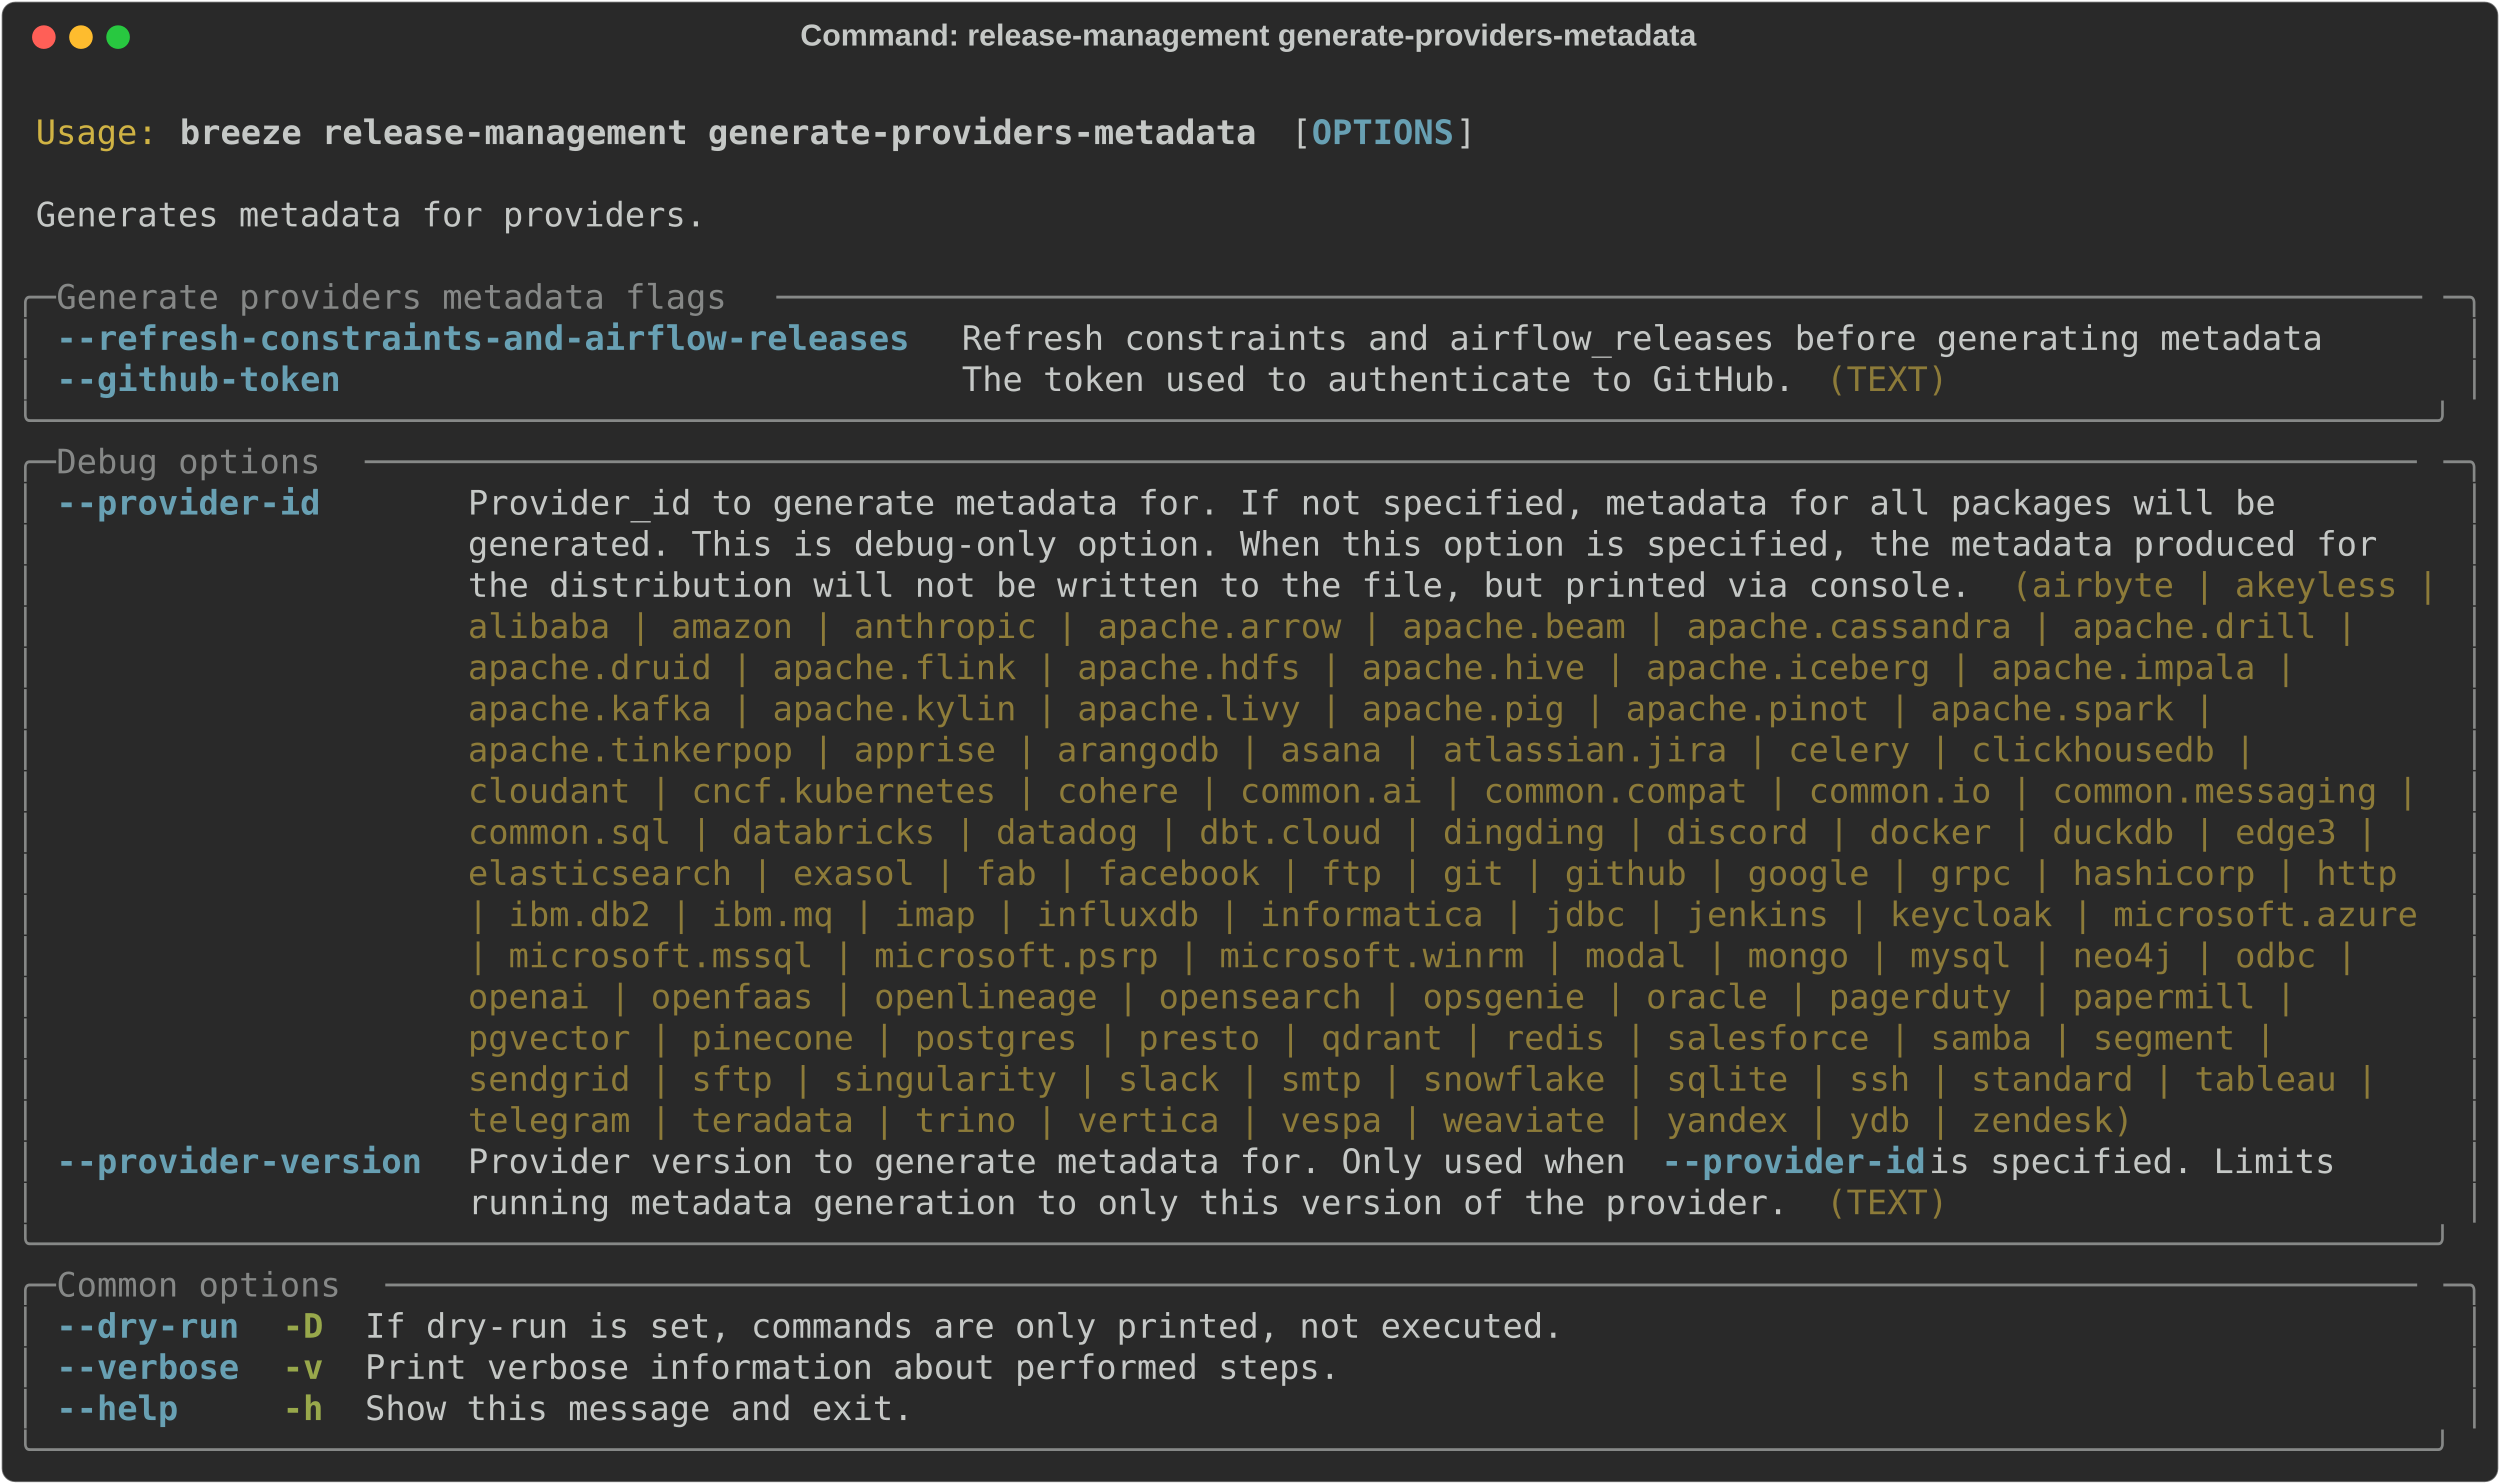
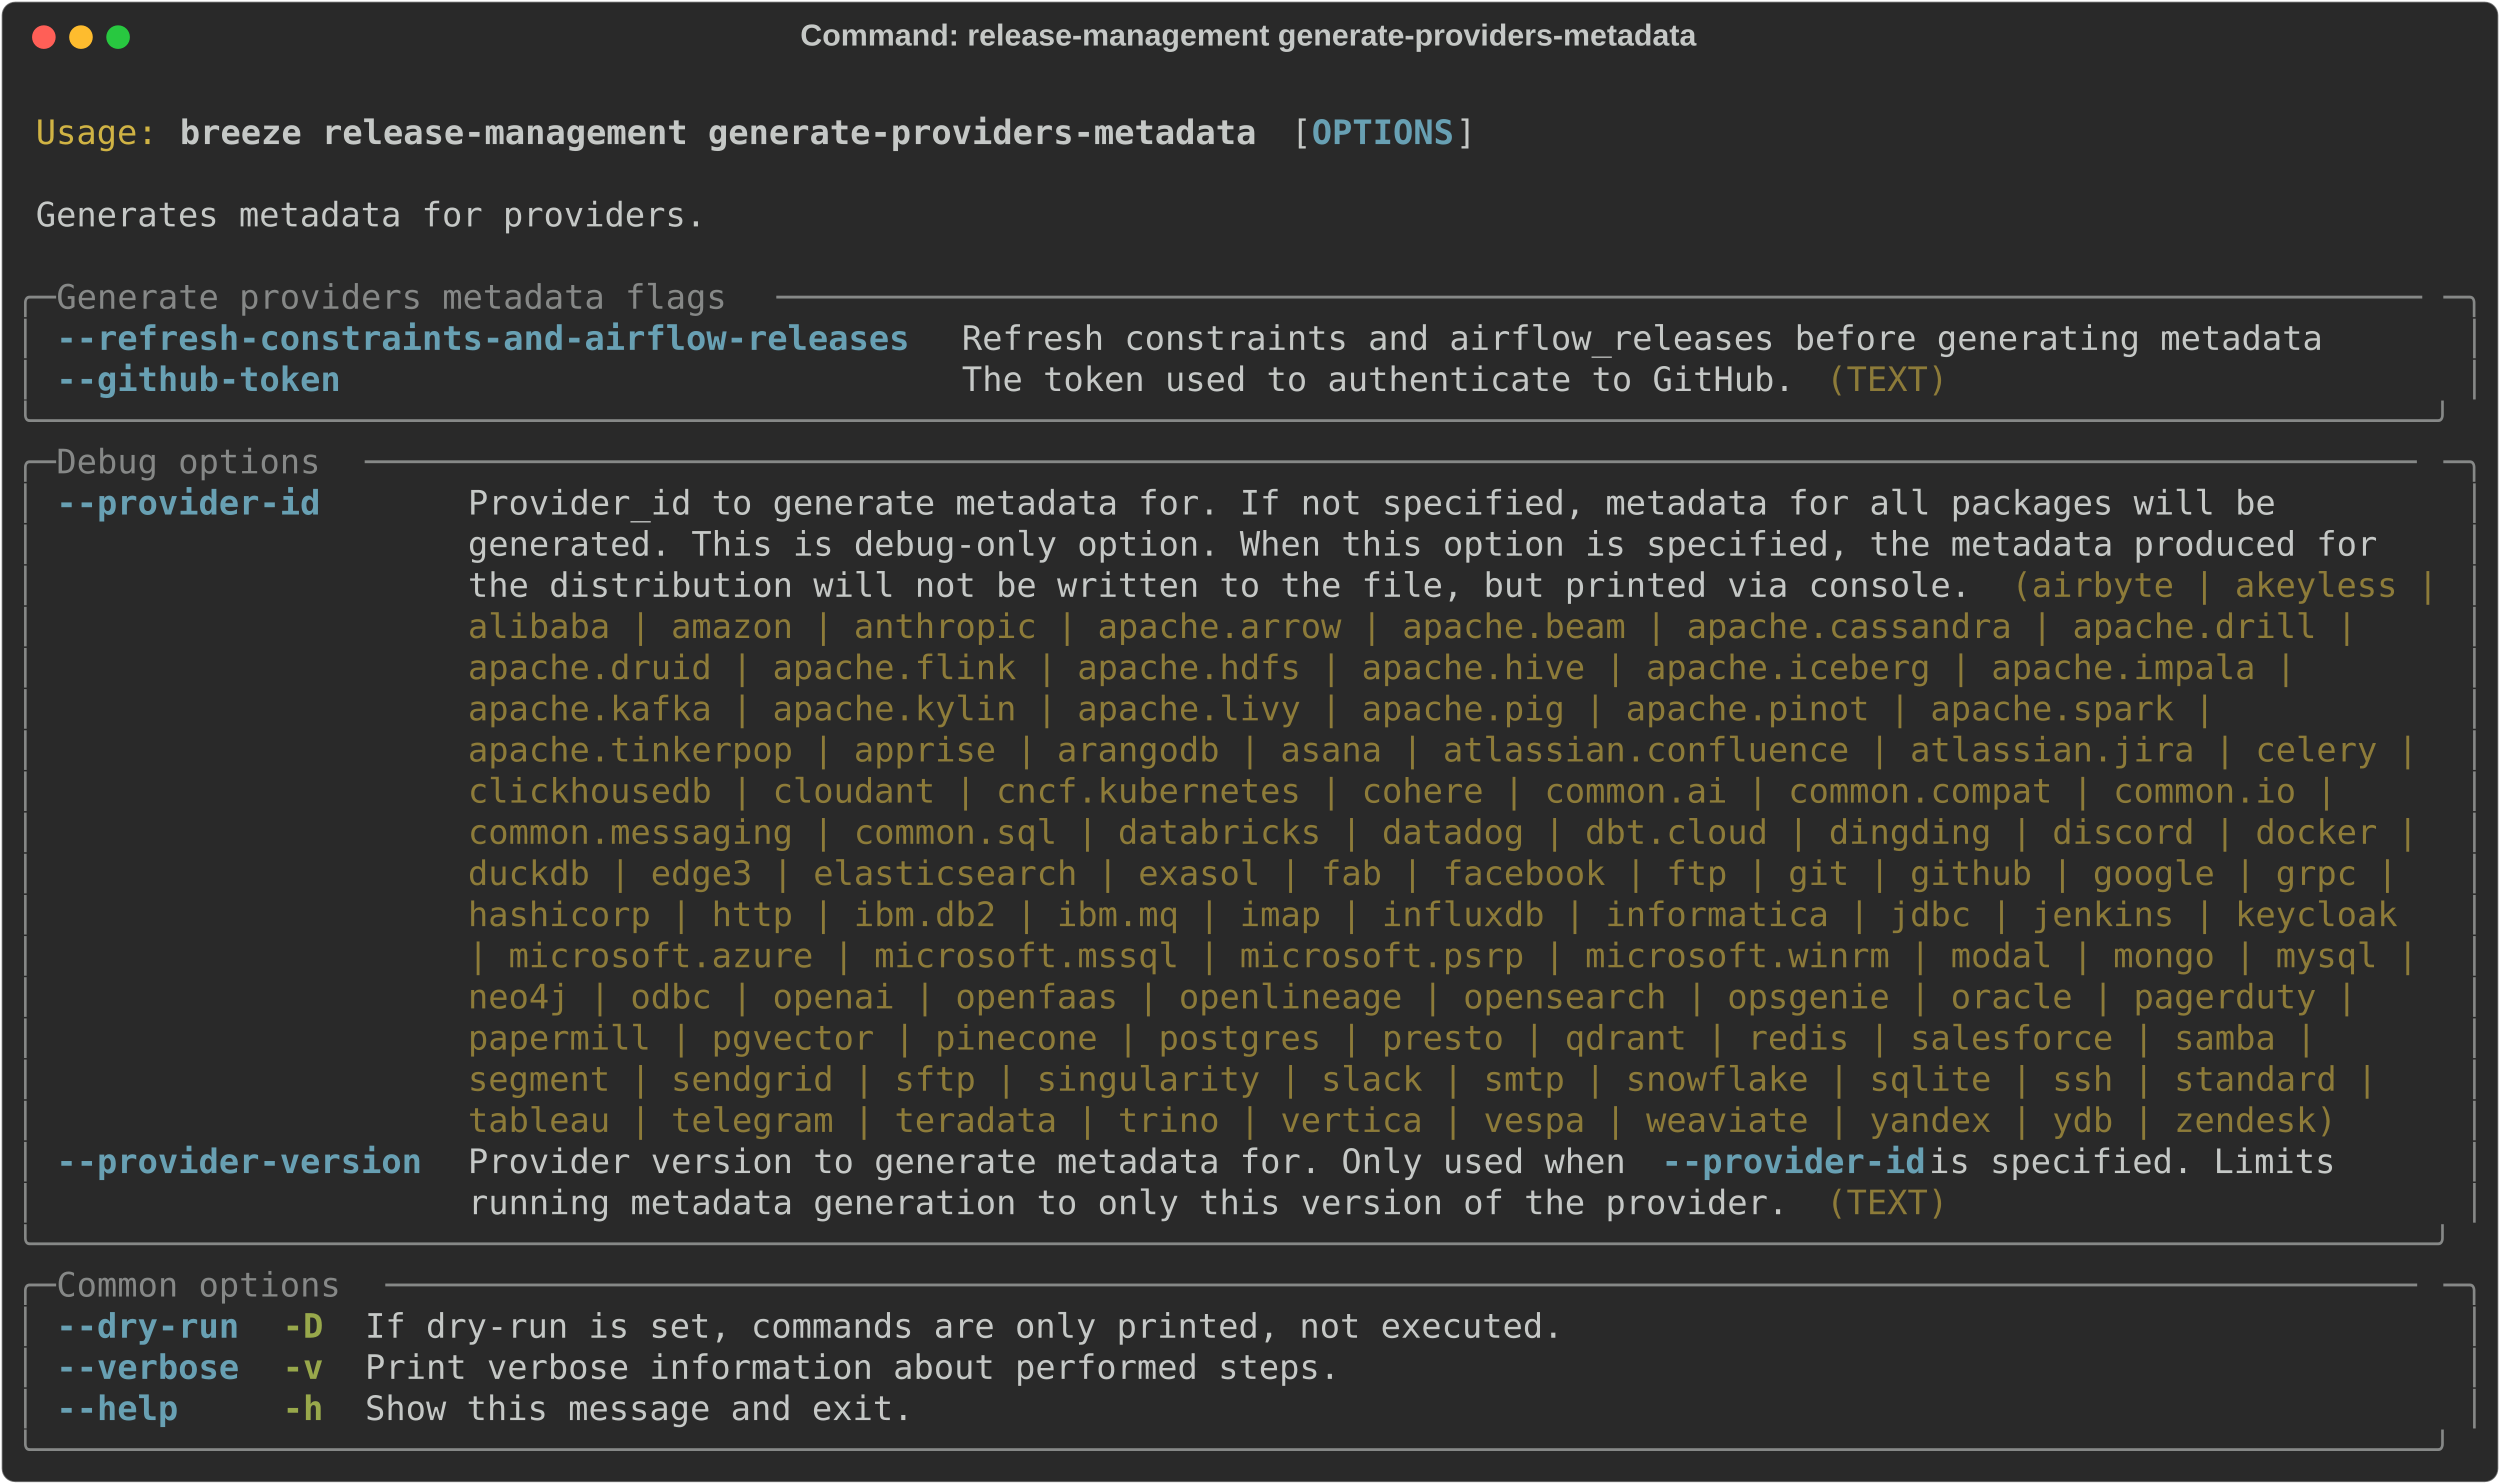
<svg xmlns="http://www.w3.org/2000/svg" class="rich-terminal" viewBox="0 0 1482 879.6">
  <style>

    @font-face {
        font-family: "Fira Code";
        src: local("FiraCode-Regular"),
                url("https://cdnjs.cloudflare.com/ajax/libs/firacode/6.2.0/woff2/FiraCode-Regular.woff2") format("woff2"),
                url("https://cdnjs.cloudflare.com/ajax/libs/firacode/6.2.0/woff/FiraCode-Regular.woff") format("woff");
        font-style: normal;
        font-weight: 400;
    }
    @font-face {
        font-family: "Fira Code";
        src: local("FiraCode-Bold"),
                url("https://cdnjs.cloudflare.com/ajax/libs/firacode/6.2.0/woff2/FiraCode-Bold.woff2") format("woff2"),
                url("https://cdnjs.cloudflare.com/ajax/libs/firacode/6.2.0/woff/FiraCode-Bold.woff") format("woff");
        font-style: bold;
        font-weight: 700;
    }

    .breeze-release-management-generate-providers-metadata-matrix {
        font-family: Fira Code, monospace;
        font-size: 20px;
        line-height: 24.4px;
        font-variant-east-asian: full-width;
    }

    .breeze-release-management-generate-providers-metadata-title {
        font-size: 18px;
        font-weight: bold;
        font-family: arial;
    }

    .breeze-release-management-generate-providers-metadata-r1 { fill: #c5c8c6 }
.breeze-release-management-generate-providers-metadata-r2 { fill: #d0b344 }
.breeze-release-management-generate-providers-metadata-r3 { fill: #c5c8c6;font-weight: bold }
.breeze-release-management-generate-providers-metadata-r4 { fill: #68a0b3;font-weight: bold }
.breeze-release-management-generate-providers-metadata-r5 { fill: #868887 }
.breeze-release-management-generate-providers-metadata-r6 { fill: #8d7b39 }
.breeze-release-management-generate-providers-metadata-r7 { fill: #98a84b;font-weight: bold }
    </style>
  <defs>
    <clipPath id="breeze-release-management-generate-providers-metadata-clip-terminal">
      <rect x="0" y="0" width="1463.0" height="828.6" />
    </clipPath>
    <clipPath id="breeze-release-management-generate-providers-metadata-line-0">
      <rect x="0" y="1.5" width="1464" height="24.65" />
    </clipPath>
    <clipPath id="breeze-release-management-generate-providers-metadata-line-1">
      <rect x="0" y="25.9" width="1464" height="24.65" />
    </clipPath>
    <clipPath id="breeze-release-management-generate-providers-metadata-line-2">
      <rect x="0" y="50.3" width="1464" height="24.65" />
    </clipPath>
    <clipPath id="breeze-release-management-generate-providers-metadata-line-3">
      <rect x="0" y="74.7" width="1464" height="24.65" />
    </clipPath>
    <clipPath id="breeze-release-management-generate-providers-metadata-line-4">
      <rect x="0" y="99.1" width="1464" height="24.65" />
    </clipPath>
    <clipPath id="breeze-release-management-generate-providers-metadata-line-5">
      <rect x="0" y="123.5" width="1464" height="24.65" />
    </clipPath>
    <clipPath id="breeze-release-management-generate-providers-metadata-line-6">
      <rect x="0" y="147.9" width="1464" height="24.65" />
    </clipPath>
    <clipPath id="breeze-release-management-generate-providers-metadata-line-7">
      <rect x="0" y="172.3" width="1464" height="24.65" />
    </clipPath>
    <clipPath id="breeze-release-management-generate-providers-metadata-line-8">
      <rect x="0" y="196.7" width="1464" height="24.65" />
    </clipPath>
    <clipPath id="breeze-release-management-generate-providers-metadata-line-9">
      <rect x="0" y="221.1" width="1464" height="24.65" />
    </clipPath>
    <clipPath id="breeze-release-management-generate-providers-metadata-line-10">
      <rect x="0" y="245.5" width="1464" height="24.65" />
    </clipPath>
    <clipPath id="breeze-release-management-generate-providers-metadata-line-11">
      <rect x="0" y="269.9" width="1464" height="24.65" />
    </clipPath>
    <clipPath id="breeze-release-management-generate-providers-metadata-line-12">
      <rect x="0" y="294.3" width="1464" height="24.65" />
    </clipPath>
    <clipPath id="breeze-release-management-generate-providers-metadata-line-13">
      <rect x="0" y="318.7" width="1464" height="24.65" />
    </clipPath>
    <clipPath id="breeze-release-management-generate-providers-metadata-line-14">
      <rect x="0" y="343.1" width="1464" height="24.65" />
    </clipPath>
    <clipPath id="breeze-release-management-generate-providers-metadata-line-15">
      <rect x="0" y="367.5" width="1464" height="24.65" />
    </clipPath>
    <clipPath id="breeze-release-management-generate-providers-metadata-line-16">
      <rect x="0" y="391.9" width="1464" height="24.65" />
    </clipPath>
    <clipPath id="breeze-release-management-generate-providers-metadata-line-17">
      <rect x="0" y="416.3" width="1464" height="24.65" />
    </clipPath>
    <clipPath id="breeze-release-management-generate-providers-metadata-line-18">
      <rect x="0" y="440.7" width="1464" height="24.65" />
    </clipPath>
    <clipPath id="breeze-release-management-generate-providers-metadata-line-19">
      <rect x="0" y="465.1" width="1464" height="24.65" />
    </clipPath>
    <clipPath id="breeze-release-management-generate-providers-metadata-line-20">
      <rect x="0" y="489.5" width="1464" height="24.65" />
    </clipPath>
    <clipPath id="breeze-release-management-generate-providers-metadata-line-21">
      <rect x="0" y="513.9" width="1464" height="24.65" />
    </clipPath>
    <clipPath id="breeze-release-management-generate-providers-metadata-line-22">
      <rect x="0" y="538.3" width="1464" height="24.65" />
    </clipPath>
    <clipPath id="breeze-release-management-generate-providers-metadata-line-23">
      <rect x="0" y="562.7" width="1464" height="24.65" />
    </clipPath>
    <clipPath id="breeze-release-management-generate-providers-metadata-line-24">
      <rect x="0" y="587.1" width="1464" height="24.65" />
    </clipPath>
    <clipPath id="breeze-release-management-generate-providers-metadata-line-25">
      <rect x="0" y="611.5" width="1464" height="24.65" />
    </clipPath>
    <clipPath id="breeze-release-management-generate-providers-metadata-line-26">
      <rect x="0" y="635.9" width="1464" height="24.65" />
    </clipPath>
    <clipPath id="breeze-release-management-generate-providers-metadata-line-27">
      <rect x="0" y="660.3" width="1464" height="24.65" />
    </clipPath>
    <clipPath id="breeze-release-management-generate-providers-metadata-line-28">
      <rect x="0" y="684.7" width="1464" height="24.65" />
    </clipPath>
    <clipPath id="breeze-release-management-generate-providers-metadata-line-29">
      <rect x="0" y="709.1" width="1464" height="24.65" />
    </clipPath>
    <clipPath id="breeze-release-management-generate-providers-metadata-line-30">
      <rect x="0" y="733.5" width="1464" height="24.65" />
    </clipPath>
    <clipPath id="breeze-release-management-generate-providers-metadata-line-31">
      <rect x="0" y="757.9" width="1464" height="24.65" />
    </clipPath>
    <clipPath id="breeze-release-management-generate-providers-metadata-line-32">
      <rect x="0" y="782.3" width="1464" height="24.65" />
    </clipPath>
  </defs>
  <rect fill="#292929" stroke="rgba(255,255,255,0.35)" stroke-width="1" x="1" y="1" width="1480" height="877.6" rx="8" />
  <text class="breeze-release-management-generate-providers-metadata-title" fill="#c5c8c6" text-anchor="middle" x="740" y="27">Command: release-management generate-providers-metadata</text>
  <g transform="translate(26,22)">
    <circle cx="0" cy="0" r="7" fill="#ff5f57" />
    <circle cx="22" cy="0" r="7" fill="#febc2e" />
    <circle cx="44" cy="0" r="7" fill="#28c840" />
  </g>
  <g transform="translate(9, 41)" clip-path="url(#breeze-release-management-generate-providers-metadata-clip-terminal)">
    <g class="breeze-release-management-generate-providers-metadata-matrix">
      <text class="breeze-release-management-generate-providers-metadata-r1" x="1464" y="20" textLength="12.2" clip-path="url(#breeze-release-management-generate-providers-metadata-line-0)">
</text>
      <text class="breeze-release-management-generate-providers-metadata-r2" x="12.2" y="44.4" textLength="73.2" clip-path="url(#breeze-release-management-generate-providers-metadata-line-1)">Usage:</text>
      <text class="breeze-release-management-generate-providers-metadata-r3" x="97.6" y="44.4" textLength="646.6" clip-path="url(#breeze-release-management-generate-providers-metadata-line-1)">breeze release-management generate-providers-metadata</text>
      <text class="breeze-release-management-generate-providers-metadata-r1" x="756.4" y="44.4" textLength="12.2" clip-path="url(#breeze-release-management-generate-providers-metadata-line-1)">[</text>
      <text class="breeze-release-management-generate-providers-metadata-r4" x="768.6" y="44.4" textLength="85.4" clip-path="url(#breeze-release-management-generate-providers-metadata-line-1)">OPTIONS</text>
      <text class="breeze-release-management-generate-providers-metadata-r1" x="854" y="44.4" textLength="12.2" clip-path="url(#breeze-release-management-generate-providers-metadata-line-1)">]</text>
      <text class="breeze-release-management-generate-providers-metadata-r1" x="1464" y="44.4" textLength="12.2" clip-path="url(#breeze-release-management-generate-providers-metadata-line-1)">
</text>
      <text class="breeze-release-management-generate-providers-metadata-r1" x="1464" y="68.8" textLength="12.2" clip-path="url(#breeze-release-management-generate-providers-metadata-line-2)">
</text>
      <text class="breeze-release-management-generate-providers-metadata-r1" x="12.2" y="93.2" textLength="402.6" clip-path="url(#breeze-release-management-generate-providers-metadata-line-3)">Generates metadata for providers.</text>
      <text class="breeze-release-management-generate-providers-metadata-r1" x="1464" y="93.2" textLength="12.2" clip-path="url(#breeze-release-management-generate-providers-metadata-line-3)">
</text>
      <text class="breeze-release-management-generate-providers-metadata-r1" x="1464" y="117.6" textLength="12.2" clip-path="url(#breeze-release-management-generate-providers-metadata-line-4)">
</text>
      <text class="breeze-release-management-generate-providers-metadata-r5" x="0" y="142" textLength="24.4" clip-path="url(#breeze-release-management-generate-providers-metadata-line-5)">╭─</text>
      <text class="breeze-release-management-generate-providers-metadata-r5" x="24.4" y="142" textLength="427" clip-path="url(#breeze-release-management-generate-providers-metadata-line-5)"> Generate providers metadata flags </text>
      <text class="breeze-release-management-generate-providers-metadata-r5" x="451.4" y="142" textLength="988.2" clip-path="url(#breeze-release-management-generate-providers-metadata-line-5)">─────────────────────────────────────────────────────────────────────────────────</text>
      <text class="breeze-release-management-generate-providers-metadata-r5" x="1439.6" y="142" textLength="24.4" clip-path="url(#breeze-release-management-generate-providers-metadata-line-5)">─╮</text>
      <text class="breeze-release-management-generate-providers-metadata-r1" x="1464" y="142" textLength="12.2" clip-path="url(#breeze-release-management-generate-providers-metadata-line-5)">
</text>
      <text class="breeze-release-management-generate-providers-metadata-r5" x="0" y="166.4" textLength="12.2" clip-path="url(#breeze-release-management-generate-providers-metadata-line-6)">│</text>
      <text class="breeze-release-management-generate-providers-metadata-r4" x="24.4" y="166.4" textLength="512.4" clip-path="url(#breeze-release-management-generate-providers-metadata-line-6)">--refresh-constraints-and-airflow-releases</text>
      <text class="breeze-release-management-generate-providers-metadata-r1" x="561.2" y="166.4" textLength="817.4" clip-path="url(#breeze-release-management-generate-providers-metadata-line-6)">Refresh constraints and airflow_releases before generating metadata</text>
      <text class="breeze-release-management-generate-providers-metadata-r5" x="1451.8" y="166.4" textLength="12.2" clip-path="url(#breeze-release-management-generate-providers-metadata-line-6)">│</text>
      <text class="breeze-release-management-generate-providers-metadata-r1" x="1464" y="166.4" textLength="12.2" clip-path="url(#breeze-release-management-generate-providers-metadata-line-6)">
</text>
      <text class="breeze-release-management-generate-providers-metadata-r5" x="0" y="190.8" textLength="12.2" clip-path="url(#breeze-release-management-generate-providers-metadata-line-7)">│</text>
      <text class="breeze-release-management-generate-providers-metadata-r4" x="24.4" y="190.8" textLength="512.4" clip-path="url(#breeze-release-management-generate-providers-metadata-line-7)">--github-token                            </text>
      <text class="breeze-release-management-generate-providers-metadata-r1" x="561.2" y="190.8" textLength="512.4" clip-path="url(#breeze-release-management-generate-providers-metadata-line-7)">The token used to authenticate to GitHub. </text>
      <text class="breeze-release-management-generate-providers-metadata-r6" x="1073.6" y="190.8" textLength="73.2" clip-path="url(#breeze-release-management-generate-providers-metadata-line-7)">(TEXT)</text>
      <text class="breeze-release-management-generate-providers-metadata-r5" x="1451.8" y="190.8" textLength="12.2" clip-path="url(#breeze-release-management-generate-providers-metadata-line-7)">│</text>
      <text class="breeze-release-management-generate-providers-metadata-r1" x="1464" y="190.8" textLength="12.2" clip-path="url(#breeze-release-management-generate-providers-metadata-line-7)">
</text>
      <text class="breeze-release-management-generate-providers-metadata-r5" x="0" y="215.2" textLength="1464" clip-path="url(#breeze-release-management-generate-providers-metadata-line-8)">╰──────────────────────────────────────────────────────────────────────────────────────────────────────────────────────╯</text>
      <text class="breeze-release-management-generate-providers-metadata-r1" x="1464" y="215.2" textLength="12.2" clip-path="url(#breeze-release-management-generate-providers-metadata-line-8)">
</text>
      <text class="breeze-release-management-generate-providers-metadata-r5" x="0" y="239.6" textLength="24.4" clip-path="url(#breeze-release-management-generate-providers-metadata-line-9)">╭─</text>
      <text class="breeze-release-management-generate-providers-metadata-r5" x="24.4" y="239.6" textLength="183" clip-path="url(#breeze-release-management-generate-providers-metadata-line-9)"> Debug options </text>
      <text class="breeze-release-management-generate-providers-metadata-r5" x="207.4" y="239.6" textLength="1232.2" clip-path="url(#breeze-release-management-generate-providers-metadata-line-9)">─────────────────────────────────────────────────────────────────────────────────────────────────────</text>
      <text class="breeze-release-management-generate-providers-metadata-r5" x="1439.6" y="239.6" textLength="24.4" clip-path="url(#breeze-release-management-generate-providers-metadata-line-9)">─╮</text>
      <text class="breeze-release-management-generate-providers-metadata-r1" x="1464" y="239.6" textLength="12.2" clip-path="url(#breeze-release-management-generate-providers-metadata-line-9)">
</text>
      <text class="breeze-release-management-generate-providers-metadata-r5" x="0" y="264" textLength="12.2" clip-path="url(#breeze-release-management-generate-providers-metadata-line-10)">│</text>
      <text class="breeze-release-management-generate-providers-metadata-r4" x="24.4" y="264" textLength="219.6" clip-path="url(#breeze-release-management-generate-providers-metadata-line-10)">--provider-id     </text>
      <text class="breeze-release-management-generate-providers-metadata-r1" x="268.4" y="264" textLength="1171.2" clip-path="url(#breeze-release-management-generate-providers-metadata-line-10)">Provider_id to generate metadata for. If not specified, metadata for all packages will be       </text>
      <text class="breeze-release-management-generate-providers-metadata-r5" x="1451.8" y="264" textLength="12.2" clip-path="url(#breeze-release-management-generate-providers-metadata-line-10)">│</text>
      <text class="breeze-release-management-generate-providers-metadata-r1" x="1464" y="264" textLength="12.2" clip-path="url(#breeze-release-management-generate-providers-metadata-line-10)">
</text>
      <text class="breeze-release-management-generate-providers-metadata-r5" x="0" y="288.4" textLength="12.2" clip-path="url(#breeze-release-management-generate-providers-metadata-line-11)">│</text>
      <text class="breeze-release-management-generate-providers-metadata-r1" x="268.4" y="288.4" textLength="1171.2" clip-path="url(#breeze-release-management-generate-providers-metadata-line-11)">generated. This is debug-only option. When this option is specified, the metadata produced for  </text>
      <text class="breeze-release-management-generate-providers-metadata-r5" x="1451.8" y="288.4" textLength="12.2" clip-path="url(#breeze-release-management-generate-providers-metadata-line-11)">│</text>
      <text class="breeze-release-management-generate-providers-metadata-r1" x="1464" y="288.4" textLength="12.2" clip-path="url(#breeze-release-management-generate-providers-metadata-line-11)">
</text>
      <text class="breeze-release-management-generate-providers-metadata-r5" x="0" y="312.8" textLength="12.2" clip-path="url(#breeze-release-management-generate-providers-metadata-line-12)">│</text>
      <text class="breeze-release-management-generate-providers-metadata-r1" x="268.4" y="312.8" textLength="915" clip-path="url(#breeze-release-management-generate-providers-metadata-line-12)">the distribution will not be written to the file, but printed via console. </text>
      <text class="breeze-release-management-generate-providers-metadata-r6" x="1183.4" y="312.8" textLength="256.2" clip-path="url(#breeze-release-management-generate-providers-metadata-line-12)">(airbyte | akeyless |</text>
      <text class="breeze-release-management-generate-providers-metadata-r5" x="1451.8" y="312.8" textLength="12.2" clip-path="url(#breeze-release-management-generate-providers-metadata-line-12)">│</text>
      <text class="breeze-release-management-generate-providers-metadata-r1" x="1464" y="312.8" textLength="12.2" clip-path="url(#breeze-release-management-generate-providers-metadata-line-12)">
</text>
      <text class="breeze-release-management-generate-providers-metadata-r5" x="0" y="337.2" textLength="12.2" clip-path="url(#breeze-release-management-generate-providers-metadata-line-13)">│</text>
      <text class="breeze-release-management-generate-providers-metadata-r6" x="268.4" y="337.2" textLength="1146.8" clip-path="url(#breeze-release-management-generate-providers-metadata-line-13)">alibaba | amazon | anthropic | apache.arrow | apache.beam | apache.cassandra | apache.drill | </text>
      <text class="breeze-release-management-generate-providers-metadata-r5" x="1451.8" y="337.2" textLength="12.2" clip-path="url(#breeze-release-management-generate-providers-metadata-line-13)">│</text>
      <text class="breeze-release-management-generate-providers-metadata-r1" x="1464" y="337.2" textLength="12.2" clip-path="url(#breeze-release-management-generate-providers-metadata-line-13)">
</text>
      <text class="breeze-release-management-generate-providers-metadata-r5" x="0" y="361.6" textLength="12.2" clip-path="url(#breeze-release-management-generate-providers-metadata-line-14)">│</text>
      <text class="breeze-release-management-generate-providers-metadata-r6" x="268.4" y="361.6" textLength="1110.2" clip-path="url(#breeze-release-management-generate-providers-metadata-line-14)">apache.druid | apache.flink | apache.hdfs | apache.hive | apache.iceberg | apache.impala | </text>
      <text class="breeze-release-management-generate-providers-metadata-r5" x="1451.8" y="361.6" textLength="12.2" clip-path="url(#breeze-release-management-generate-providers-metadata-line-14)">│</text>
      <text class="breeze-release-management-generate-providers-metadata-r1" x="1464" y="361.6" textLength="12.2" clip-path="url(#breeze-release-management-generate-providers-metadata-line-14)">
</text>
      <text class="breeze-release-management-generate-providers-metadata-r5" x="0" y="386" textLength="12.2" clip-path="url(#breeze-release-management-generate-providers-metadata-line-15)">│</text>
      <text class="breeze-release-management-generate-providers-metadata-r6" x="268.4" y="386" textLength="1061.4" clip-path="url(#breeze-release-management-generate-providers-metadata-line-15)">apache.kafka | apache.kylin | apache.livy | apache.pig | apache.pinot | apache.spark | </text>
      <text class="breeze-release-management-generate-providers-metadata-r5" x="1451.8" y="386" textLength="12.2" clip-path="url(#breeze-release-management-generate-providers-metadata-line-15)">│</text>
      <text class="breeze-release-management-generate-providers-metadata-r1" x="1464" y="386" textLength="12.2" clip-path="url(#breeze-release-management-generate-providers-metadata-line-15)">
</text>
      <text class="breeze-release-management-generate-providers-metadata-r5" x="0" y="410.4" textLength="12.2" clip-path="url(#breeze-release-management-generate-providers-metadata-line-16)">│</text>
-       <text class="breeze-release-management-generate-providers-metadata-r6" x="268.4" y="410.4" textLength="1085.8" clip-path="url(#breeze-release-management-generate-providers-metadata-line-16)">apache.tinkerpop | apprise | arangodb | asana | atlassian.jira | celery | clickhousedb | </text>
+       <text class="breeze-release-management-generate-providers-metadata-r6" x="268.4" y="410.4" textLength="1171.2" clip-path="url(#breeze-release-management-generate-providers-metadata-line-16)">apache.tinkerpop | apprise | arangodb | asana | atlassian.confluence | atlassian.jira | celery |</text>
      <text class="breeze-release-management-generate-providers-metadata-r5" x="1451.8" y="410.4" textLength="12.2" clip-path="url(#breeze-release-management-generate-providers-metadata-line-16)">│</text>
      <text class="breeze-release-management-generate-providers-metadata-r1" x="1464" y="410.4" textLength="12.2" clip-path="url(#breeze-release-management-generate-providers-metadata-line-16)">
</text>
      <text class="breeze-release-management-generate-providers-metadata-r5" x="0" y="434.8" textLength="12.2" clip-path="url(#breeze-release-management-generate-providers-metadata-line-17)">│</text>
-       <text class="breeze-release-management-generate-providers-metadata-r6" x="268.4" y="434.8" textLength="1171.2" clip-path="url(#breeze-release-management-generate-providers-metadata-line-17)">cloudant | cncf.kubernetes | cohere | common.ai | common.compat | common.io | common.messaging |</text>
+       <text class="breeze-release-management-generate-providers-metadata-r6" x="268.4" y="434.8" textLength="1134.6" clip-path="url(#breeze-release-management-generate-providers-metadata-line-17)">clickhousedb | cloudant | cncf.kubernetes | cohere | common.ai | common.compat | common.io | </text>
      <text class="breeze-release-management-generate-providers-metadata-r5" x="1451.8" y="434.8" textLength="12.2" clip-path="url(#breeze-release-management-generate-providers-metadata-line-17)">│</text>
      <text class="breeze-release-management-generate-providers-metadata-r1" x="1464" y="434.8" textLength="12.2" clip-path="url(#breeze-release-management-generate-providers-metadata-line-17)">
</text>
      <text class="breeze-release-management-generate-providers-metadata-r5" x="0" y="459.2" textLength="12.2" clip-path="url(#breeze-release-management-generate-providers-metadata-line-18)">│</text>
-       <text class="breeze-release-management-generate-providers-metadata-r6" x="268.4" y="459.2" textLength="1159" clip-path="url(#breeze-release-management-generate-providers-metadata-line-18)">common.sql | databricks | datadog | dbt.cloud | dingding | discord | docker | duckdb | edge3 | </text>
+       <text class="breeze-release-management-generate-providers-metadata-r6" x="268.4" y="459.2" textLength="1171.2" clip-path="url(#breeze-release-management-generate-providers-metadata-line-18)">common.messaging | common.sql | databricks | datadog | dbt.cloud | dingding | discord | docker |</text>
      <text class="breeze-release-management-generate-providers-metadata-r5" x="1451.8" y="459.2" textLength="12.2" clip-path="url(#breeze-release-management-generate-providers-metadata-line-18)">│</text>
      <text class="breeze-release-management-generate-providers-metadata-r1" x="1464" y="459.2" textLength="12.2" clip-path="url(#breeze-release-management-generate-providers-metadata-line-18)">
</text>
      <text class="breeze-release-management-generate-providers-metadata-r5" x="0" y="483.6" textLength="12.2" clip-path="url(#breeze-release-management-generate-providers-metadata-line-19)">│</text>
-       <text class="breeze-release-management-generate-providers-metadata-r6" x="268.4" y="483.6" textLength="1171.2" clip-path="url(#breeze-release-management-generate-providers-metadata-line-19)">elasticsearch | exasol | fab | facebook | ftp | git | github | google | grpc | hashicorp | http </text>
+       <text class="breeze-release-management-generate-providers-metadata-r6" x="268.4" y="483.6" textLength="1171.2" clip-path="url(#breeze-release-management-generate-providers-metadata-line-19)">duckdb | edge3 | elasticsearch | exasol | fab | facebook | ftp | git | github | google | grpc | </text>
      <text class="breeze-release-management-generate-providers-metadata-r5" x="1451.8" y="483.6" textLength="12.2" clip-path="url(#breeze-release-management-generate-providers-metadata-line-19)">│</text>
      <text class="breeze-release-management-generate-providers-metadata-r1" x="1464" y="483.6" textLength="12.2" clip-path="url(#breeze-release-management-generate-providers-metadata-line-19)">
</text>
      <text class="breeze-release-management-generate-providers-metadata-r5" x="0" y="508" textLength="12.2" clip-path="url(#breeze-release-management-generate-providers-metadata-line-20)">│</text>
-       <text class="breeze-release-management-generate-providers-metadata-r6" x="268.4" y="508" textLength="1171.2" clip-path="url(#breeze-release-management-generate-providers-metadata-line-20)">| ibm.db2 | ibm.mq | imap | influxdb | informatica | jdbc | jenkins | keycloak | microsoft.azure</text>
+       <text class="breeze-release-management-generate-providers-metadata-r6" x="268.4" y="508" textLength="1171.2" clip-path="url(#breeze-release-management-generate-providers-metadata-line-20)">hashicorp | http | ibm.db2 | ibm.mq | imap | influxdb | informatica | jdbc | jenkins | keycloak </text>
      <text class="breeze-release-management-generate-providers-metadata-r5" x="1451.8" y="508" textLength="12.2" clip-path="url(#breeze-release-management-generate-providers-metadata-line-20)">│</text>
      <text class="breeze-release-management-generate-providers-metadata-r1" x="1464" y="508" textLength="12.2" clip-path="url(#breeze-release-management-generate-providers-metadata-line-20)">
</text>
      <text class="breeze-release-management-generate-providers-metadata-r5" x="0" y="532.4" textLength="12.2" clip-path="url(#breeze-release-management-generate-providers-metadata-line-21)">│</text>
-       <text class="breeze-release-management-generate-providers-metadata-r6" x="268.4" y="532.4" textLength="1146.8" clip-path="url(#breeze-release-management-generate-providers-metadata-line-21)">| microsoft.mssql | microsoft.psrp | microsoft.winrm | modal | mongo | mysql | neo4j | odbc | </text>
+       <text class="breeze-release-management-generate-providers-metadata-r6" x="268.4" y="532.4" textLength="1171.2" clip-path="url(#breeze-release-management-generate-providers-metadata-line-21)">| microsoft.azure | microsoft.mssql | microsoft.psrp | microsoft.winrm | modal | mongo | mysql |</text>
      <text class="breeze-release-management-generate-providers-metadata-r5" x="1451.8" y="532.4" textLength="12.2" clip-path="url(#breeze-release-management-generate-providers-metadata-line-21)">│</text>
      <text class="breeze-release-management-generate-providers-metadata-r1" x="1464" y="532.4" textLength="12.2" clip-path="url(#breeze-release-management-generate-providers-metadata-line-21)">
</text>
      <text class="breeze-release-management-generate-providers-metadata-r5" x="0" y="556.8" textLength="12.2" clip-path="url(#breeze-release-management-generate-providers-metadata-line-22)">│</text>
-       <text class="breeze-release-management-generate-providers-metadata-r6" x="268.4" y="556.8" textLength="1110.2" clip-path="url(#breeze-release-management-generate-providers-metadata-line-22)">openai | openfaas | openlineage | opensearch | opsgenie | oracle | pagerduty | papermill | </text>
+       <text class="breeze-release-management-generate-providers-metadata-r6" x="268.4" y="556.8" textLength="1146.8" clip-path="url(#breeze-release-management-generate-providers-metadata-line-22)">neo4j | odbc | openai | openfaas | openlineage | opensearch | opsgenie | oracle | pagerduty | </text>
      <text class="breeze-release-management-generate-providers-metadata-r5" x="1451.8" y="556.8" textLength="12.2" clip-path="url(#breeze-release-management-generate-providers-metadata-line-22)">│</text>
      <text class="breeze-release-management-generate-providers-metadata-r1" x="1464" y="556.8" textLength="12.2" clip-path="url(#breeze-release-management-generate-providers-metadata-line-22)">
</text>
      <text class="breeze-release-management-generate-providers-metadata-r5" x="0" y="581.2" textLength="12.2" clip-path="url(#breeze-release-management-generate-providers-metadata-line-23)">│</text>
-       <text class="breeze-release-management-generate-providers-metadata-r6" x="268.4" y="581.2" textLength="1098" clip-path="url(#breeze-release-management-generate-providers-metadata-line-23)">pgvector | pinecone | postgres | presto | qdrant | redis | salesforce | samba | segment | </text>
+       <text class="breeze-release-management-generate-providers-metadata-r6" x="268.4" y="581.2" textLength="1122.4" clip-path="url(#breeze-release-management-generate-providers-metadata-line-23)">papermill | pgvector | pinecone | postgres | presto | qdrant | redis | salesforce | samba | </text>
      <text class="breeze-release-management-generate-providers-metadata-r5" x="1451.8" y="581.2" textLength="12.2" clip-path="url(#breeze-release-management-generate-providers-metadata-line-23)">│</text>
      <text class="breeze-release-management-generate-providers-metadata-r1" x="1464" y="581.2" textLength="12.2" clip-path="url(#breeze-release-management-generate-providers-metadata-line-23)">
</text>
      <text class="breeze-release-management-generate-providers-metadata-r5" x="0" y="605.6" textLength="12.2" clip-path="url(#breeze-release-management-generate-providers-metadata-line-24)">│</text>
-       <text class="breeze-release-management-generate-providers-metadata-r6" x="268.4" y="605.6" textLength="1159" clip-path="url(#breeze-release-management-generate-providers-metadata-line-24)">sendgrid | sftp | singularity | slack | smtp | snowflake | sqlite | ssh | standard | tableau | </text>
+       <text class="breeze-release-management-generate-providers-metadata-r6" x="268.4" y="605.6" textLength="1159" clip-path="url(#breeze-release-management-generate-providers-metadata-line-24)">segment | sendgrid | sftp | singularity | slack | smtp | snowflake | sqlite | ssh | standard | </text>
      <text class="breeze-release-management-generate-providers-metadata-r5" x="1451.8" y="605.6" textLength="12.2" clip-path="url(#breeze-release-management-generate-providers-metadata-line-24)">│</text>
      <text class="breeze-release-management-generate-providers-metadata-r1" x="1464" y="605.6" textLength="12.2" clip-path="url(#breeze-release-management-generate-providers-metadata-line-24)">
</text>
      <text class="breeze-release-management-generate-providers-metadata-r5" x="0" y="630" textLength="12.2" clip-path="url(#breeze-release-management-generate-providers-metadata-line-25)">│</text>
-       <text class="breeze-release-management-generate-providers-metadata-r6" x="268.4" y="630" textLength="1000.4" clip-path="url(#breeze-release-management-generate-providers-metadata-line-25)">telegram | teradata | trino | vertica | vespa | weaviate | yandex | ydb | zendesk)</text>
+       <text class="breeze-release-management-generate-providers-metadata-r6" x="268.4" y="630" textLength="1122.4" clip-path="url(#breeze-release-management-generate-providers-metadata-line-25)">tableau | telegram | teradata | trino | vertica | vespa | weaviate | yandex | ydb | zendesk)</text>
      <text class="breeze-release-management-generate-providers-metadata-r5" x="1451.8" y="630" textLength="12.2" clip-path="url(#breeze-release-management-generate-providers-metadata-line-25)">│</text>
      <text class="breeze-release-management-generate-providers-metadata-r1" x="1464" y="630" textLength="12.2" clip-path="url(#breeze-release-management-generate-providers-metadata-line-25)">
</text>
      <text class="breeze-release-management-generate-providers-metadata-r5" x="0" y="654.4" textLength="12.2" clip-path="url(#breeze-release-management-generate-providers-metadata-line-26)">│</text>
      <text class="breeze-release-management-generate-providers-metadata-r4" x="24.4" y="654.4" textLength="219.6" clip-path="url(#breeze-release-management-generate-providers-metadata-line-26)">--provider-version</text>
      <text class="breeze-release-management-generate-providers-metadata-r1" x="268.4" y="654.4" textLength="707.6" clip-path="url(#breeze-release-management-generate-providers-metadata-line-26)">Provider version to generate metadata for. Only used when </text>
      <text class="breeze-release-management-generate-providers-metadata-r4" x="976" y="654.4" textLength="158.6" clip-path="url(#breeze-release-management-generate-providers-metadata-line-26)">--provider-id</text>
      <text class="breeze-release-management-generate-providers-metadata-r1" x="1134.6" y="654.4" textLength="305" clip-path="url(#breeze-release-management-generate-providers-metadata-line-26)"> is specified. Limits    </text>
      <text class="breeze-release-management-generate-providers-metadata-r5" x="1451.8" y="654.4" textLength="12.2" clip-path="url(#breeze-release-management-generate-providers-metadata-line-26)">│</text>
      <text class="breeze-release-management-generate-providers-metadata-r1" x="1464" y="654.4" textLength="12.2" clip-path="url(#breeze-release-management-generate-providers-metadata-line-26)">
</text>
      <text class="breeze-release-management-generate-providers-metadata-r5" x="0" y="678.8" textLength="12.2" clip-path="url(#breeze-release-management-generate-providers-metadata-line-27)">│</text>
      <text class="breeze-release-management-generate-providers-metadata-r1" x="268.4" y="678.8" textLength="805.2" clip-path="url(#breeze-release-management-generate-providers-metadata-line-27)">running metadata generation to only this version of the provider. </text>
      <text class="breeze-release-management-generate-providers-metadata-r6" x="1073.6" y="678.8" textLength="73.2" clip-path="url(#breeze-release-management-generate-providers-metadata-line-27)">(TEXT)</text>
      <text class="breeze-release-management-generate-providers-metadata-r5" x="1451.8" y="678.8" textLength="12.2" clip-path="url(#breeze-release-management-generate-providers-metadata-line-27)">│</text>
      <text class="breeze-release-management-generate-providers-metadata-r1" x="1464" y="678.8" textLength="12.2" clip-path="url(#breeze-release-management-generate-providers-metadata-line-27)">
</text>
      <text class="breeze-release-management-generate-providers-metadata-r5" x="0" y="703.2" textLength="1464" clip-path="url(#breeze-release-management-generate-providers-metadata-line-28)">╰──────────────────────────────────────────────────────────────────────────────────────────────────────────────────────╯</text>
      <text class="breeze-release-management-generate-providers-metadata-r1" x="1464" y="703.2" textLength="12.2" clip-path="url(#breeze-release-management-generate-providers-metadata-line-28)">
</text>
      <text class="breeze-release-management-generate-providers-metadata-r5" x="0" y="727.6" textLength="24.4" clip-path="url(#breeze-release-management-generate-providers-metadata-line-29)">╭─</text>
      <text class="breeze-release-management-generate-providers-metadata-r5" x="24.4" y="727.6" textLength="195.2" clip-path="url(#breeze-release-management-generate-providers-metadata-line-29)"> Common options </text>
      <text class="breeze-release-management-generate-providers-metadata-r5" x="219.6" y="727.6" textLength="1220" clip-path="url(#breeze-release-management-generate-providers-metadata-line-29)">────────────────────────────────────────────────────────────────────────────────────────────────────</text>
      <text class="breeze-release-management-generate-providers-metadata-r5" x="1439.6" y="727.6" textLength="24.4" clip-path="url(#breeze-release-management-generate-providers-metadata-line-29)">─╮</text>
      <text class="breeze-release-management-generate-providers-metadata-r1" x="1464" y="727.6" textLength="12.2" clip-path="url(#breeze-release-management-generate-providers-metadata-line-29)">
</text>
      <text class="breeze-release-management-generate-providers-metadata-r5" x="0" y="752" textLength="12.2" clip-path="url(#breeze-release-management-generate-providers-metadata-line-30)">│</text>
      <text class="breeze-release-management-generate-providers-metadata-r4" x="24.4" y="752" textLength="109.8" clip-path="url(#breeze-release-management-generate-providers-metadata-line-30)">--dry-run</text>
      <text class="breeze-release-management-generate-providers-metadata-r7" x="158.6" y="752" textLength="24.4" clip-path="url(#breeze-release-management-generate-providers-metadata-line-30)">-D</text>
      <text class="breeze-release-management-generate-providers-metadata-r1" x="207.4" y="752" textLength="719.8" clip-path="url(#breeze-release-management-generate-providers-metadata-line-30)">If dry-run is set, commands are only printed, not executed.</text>
      <text class="breeze-release-management-generate-providers-metadata-r5" x="1451.8" y="752" textLength="12.2" clip-path="url(#breeze-release-management-generate-providers-metadata-line-30)">│</text>
      <text class="breeze-release-management-generate-providers-metadata-r1" x="1464" y="752" textLength="12.2" clip-path="url(#breeze-release-management-generate-providers-metadata-line-30)">
</text>
      <text class="breeze-release-management-generate-providers-metadata-r5" x="0" y="776.4" textLength="12.2" clip-path="url(#breeze-release-management-generate-providers-metadata-line-31)">│</text>
      <text class="breeze-release-management-generate-providers-metadata-r4" x="24.4" y="776.4" textLength="109.8" clip-path="url(#breeze-release-management-generate-providers-metadata-line-31)">--verbose</text>
      <text class="breeze-release-management-generate-providers-metadata-r7" x="158.6" y="776.4" textLength="24.4" clip-path="url(#breeze-release-management-generate-providers-metadata-line-31)">-v</text>
      <text class="breeze-release-management-generate-providers-metadata-r1" x="207.4" y="776.4" textLength="585.6" clip-path="url(#breeze-release-management-generate-providers-metadata-line-31)">Print verbose information about performed steps.</text>
      <text class="breeze-release-management-generate-providers-metadata-r5" x="1451.8" y="776.4" textLength="12.2" clip-path="url(#breeze-release-management-generate-providers-metadata-line-31)">│</text>
      <text class="breeze-release-management-generate-providers-metadata-r1" x="1464" y="776.4" textLength="12.2" clip-path="url(#breeze-release-management-generate-providers-metadata-line-31)">
</text>
      <text class="breeze-release-management-generate-providers-metadata-r5" x="0" y="800.8" textLength="12.2" clip-path="url(#breeze-release-management-generate-providers-metadata-line-32)">│</text>
      <text class="breeze-release-management-generate-providers-metadata-r4" x="24.4" y="800.8" textLength="109.8" clip-path="url(#breeze-release-management-generate-providers-metadata-line-32)">--help   </text>
      <text class="breeze-release-management-generate-providers-metadata-r7" x="158.6" y="800.8" textLength="24.4" clip-path="url(#breeze-release-management-generate-providers-metadata-line-32)">-h</text>
      <text class="breeze-release-management-generate-providers-metadata-r1" x="207.4" y="800.8" textLength="329.4" clip-path="url(#breeze-release-management-generate-providers-metadata-line-32)">Show this message and exit.</text>
      <text class="breeze-release-management-generate-providers-metadata-r5" x="1451.8" y="800.8" textLength="12.2" clip-path="url(#breeze-release-management-generate-providers-metadata-line-32)">│</text>
      <text class="breeze-release-management-generate-providers-metadata-r1" x="1464" y="800.8" textLength="12.2" clip-path="url(#breeze-release-management-generate-providers-metadata-line-32)">
</text>
      <text class="breeze-release-management-generate-providers-metadata-r5" x="0" y="825.2" textLength="1464" clip-path="url(#breeze-release-management-generate-providers-metadata-line-33)">╰──────────────────────────────────────────────────────────────────────────────────────────────────────────────────────╯</text>
      <text class="breeze-release-management-generate-providers-metadata-r1" x="1464" y="825.2" textLength="12.2" clip-path="url(#breeze-release-management-generate-providers-metadata-line-33)">
</text>
    </g>
  </g>
</svg>
